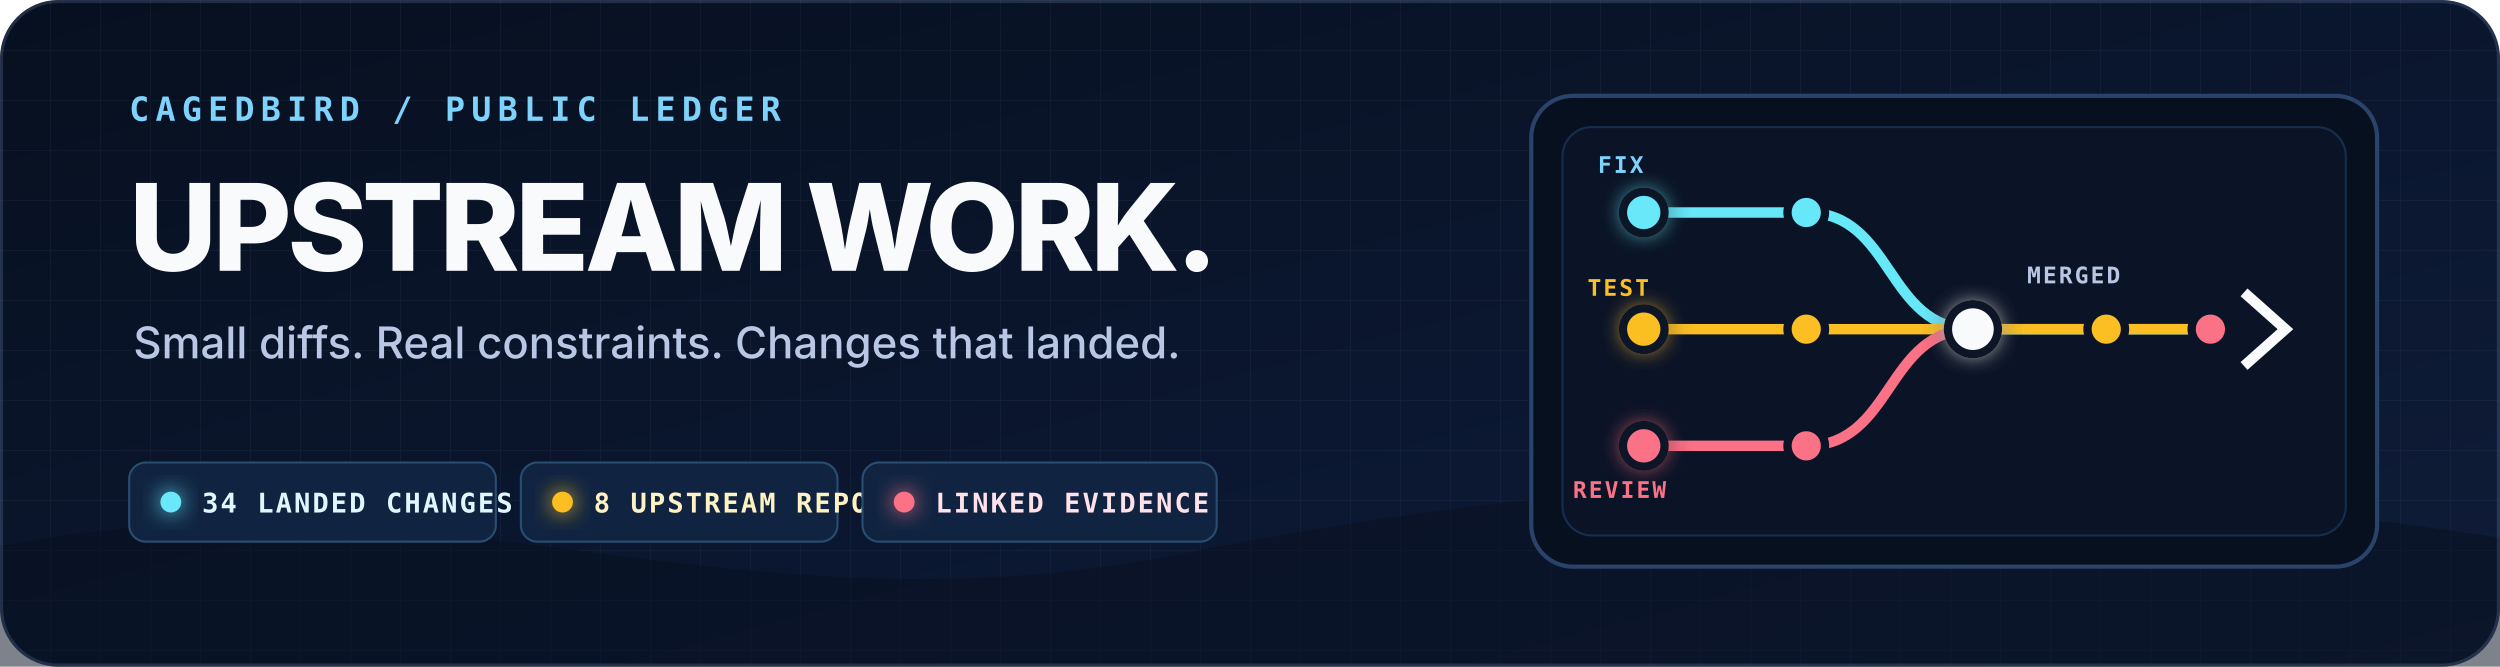
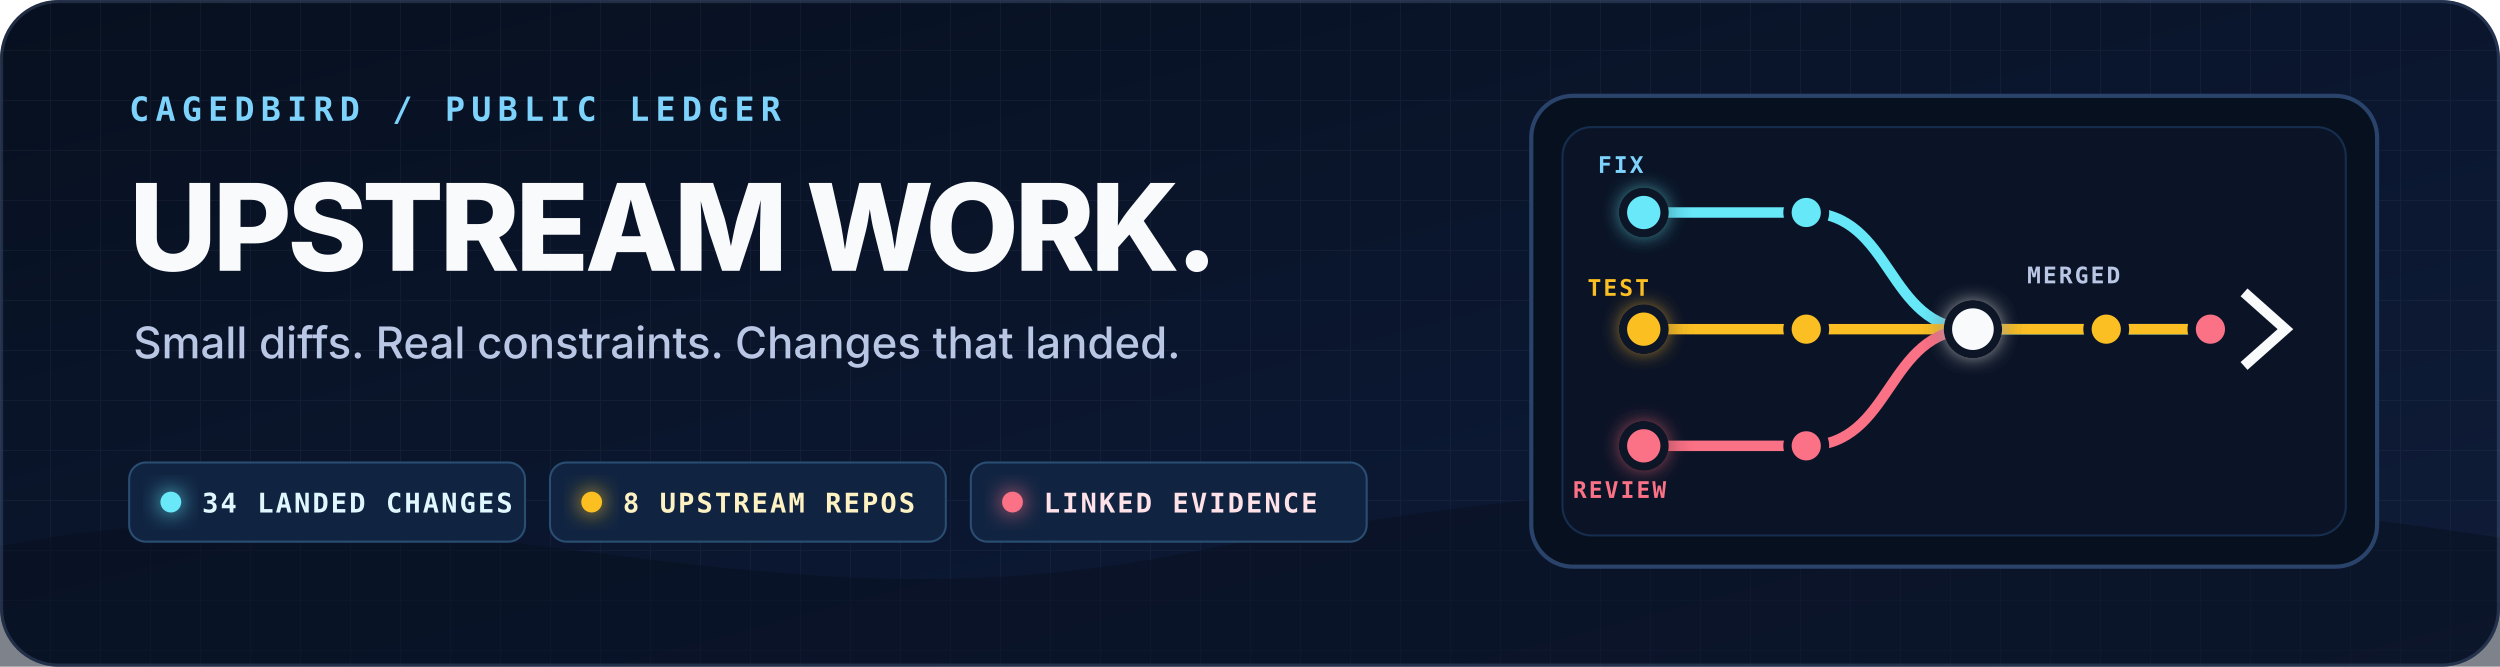
<svg xmlns="http://www.w3.org/2000/svg" width="1200" height="320" viewBox="0 0 1200 320" role="img" aria-labelledby="title desc">
  <defs>
    <linearGradient id="bg" x1="0" y1="0" x2="1" y2="1">
      <stop offset="0" stop-color="#07101f" />
      <stop offset="0.58" stop-color="#0b1730" />
      <stop offset="1" stop-color="#101d38" />
    </linearGradient>
    <linearGradient id="merge" x1="0" y1="0" x2="1" y2="0">
      <stop offset="0" stop-color="#67e8f9" />
      <stop offset="0.52" stop-color="#fbbf24" />
      <stop offset="1" stop-color="#fb7185" />
    </linearGradient>
    <pattern id="grid" width="24" height="24" patternUnits="userSpaceOnUse">
      <path d="M24 0H0V24" fill="none" stroke="#b8c7e8" stroke-opacity="0.05" />
    </pattern>
    <filter id="glow" x="-80%" y="-80%" width="260%" height="260%">
      <feGaussianBlur stdDeviation="5" result="blur" />
      <feMerge>
        <feMergeNode in="blur" />
        <feMergeNode in="SourceGraphic" />
      </feMerge>
    </filter>
  </defs>
  <rect width="1200" height="320" rx="28" fill="url(#bg)" />
  <rect width="1200" height="320" rx="28" fill="url(#grid)" />
  <path d="M0 262C208 222 354 308 566 266S942 220 1200 258V320H0Z" fill="#07101f" opacity="0.52" />
  <g font-family="ui-monospace, SFMono-Regular, Menlo, Consolas, monospace">
    <text x="62" y="58" fill="#7dd3fc" font-size="16" font-weight="700" letter-spacing="3">CAGEDBIRD / PUBLIC LEDGER</text>
    <text x="62" y="130" fill="#f8fafc" font-family="Inter, ui-sans-serif, system-ui, sans-serif" font-size="58" font-weight="800" letter-spacing="-2">UPSTREAM WORK.</text>
    <text x="64" y="172" fill="#b9c7e5" font-family="Inter, ui-sans-serif, system-ui, sans-serif" font-size="21" font-weight="500">Small diffs. Real constraints. Changes that landed.</text>
    <g transform="translate(62 222)" font-size="13" font-weight="700" letter-spacing="1">
-       <rect width="176" height="38" rx="8" fill="#102441" stroke="#2a4d72" />
+       <rect width="190" height="38" rx="8" fill="#102441" stroke="#2a4d72" />
      <circle cx="20" cy="19" r="5" fill="#67e8f9" filter="url(#glow)" />
      <text x="35" y="24" fill="#dff8ff">34 LANDED CHANGES</text>
-       <g transform="translate(188 0)">
-         <rect width="152" height="38" rx="8" fill="#102441" stroke="#2a4d72" />
+       <g transform="translate(202 0)">
+         <rect width="190" height="38" rx="8" fill="#102441" stroke="#2a4d72" />
        <circle cx="20" cy="19" r="5" fill="#fbbf24" filter="url(#glow)" />
        <text x="35" y="24" fill="#fff2c2">8 UPSTREAM REPOS</text>
      </g>
-       <g transform="translate(352 0)">
-         <rect width="170" height="38" rx="8" fill="#102441" stroke="#2a4d72" />
+       <g transform="translate(404 0)">
+         <rect width="190" height="38" rx="8" fill="#102441" stroke="#2a4d72" />
        <circle cx="20" cy="19" r="5" fill="#fb7185" filter="url(#glow)" />
        <text x="35" y="24" fill="#ffe1e8">LINKED EVIDENCE</text>
      </g>
    </g>
  </g>
  <g transform="translate(735 46)" fill="none" stroke-linecap="square" stroke-linejoin="miter">
    <rect x="0" y="0" width="406" height="226" rx="20" fill="#07101f" stroke="#2a436b" stroke-width="2" />
    <rect x="15" y="15" width="376" height="196" rx="14" fill="#0b1427" stroke="#162d4e" />
    <path d="M54 56H132C174 56 170 112 212 112H326" stroke="#67e8f9" stroke-width="5" />
    <path d="M54 112H326" stroke="#fbbf24" stroke-width="5" />
    <path d="M54 168H132C174 168 170 112 212 112" stroke="#fb7185" stroke-width="5" />
    <path d="M326 112H354" stroke="url(#merge)" stroke-width="7" />
    <path d="M344 96L362 112L344 128" stroke="#f8fafc" stroke-width="5" />
    <g stroke="#0b1427" stroke-width="4">
      <circle cx="54" cy="56" r="10" fill="#67e8f9" filter="url(#glow)" />
      <circle cx="54" cy="112" r="10" fill="#fbbf24" filter="url(#glow)" />
      <circle cx="54" cy="168" r="10" fill="#fb7185" filter="url(#glow)" />
      <circle cx="132" cy="56" r="9" fill="#67e8f9" />
      <circle cx="132" cy="112" r="9" fill="#fbbf24" />
      <circle cx="132" cy="168" r="9" fill="#fb7185" />
      <circle cx="212" cy="112" r="12" fill="#f8fafc" filter="url(#glow)" />
      <circle cx="276" cy="112" r="9" fill="#fbbf24" />
      <circle cx="326" cy="112" r="9" fill="#fb7185" />
    </g>
    <g font-family="ui-monospace, SFMono-Regular, Menlo, Consolas, monospace" font-size="11" font-weight="700" letter-spacing="1">
      <text x="32" y="37" fill="#7dd3fc">FIX</text>
      <text x="27" y="96" fill="#fbbf24">TEST</text>
      <text x="20" y="193" fill="#fb7185">REVIEW</text>
      <text x="238" y="90" fill="#b9c7e5">MERGED</text>
    </g>
  </g>
  <rect x="0.75" y="0.75" width="1198.5" height="318.5" rx="27.25" fill="none" stroke="#a7c7ff" stroke-opacity="0.16" stroke-width="1.5" />
</svg>
